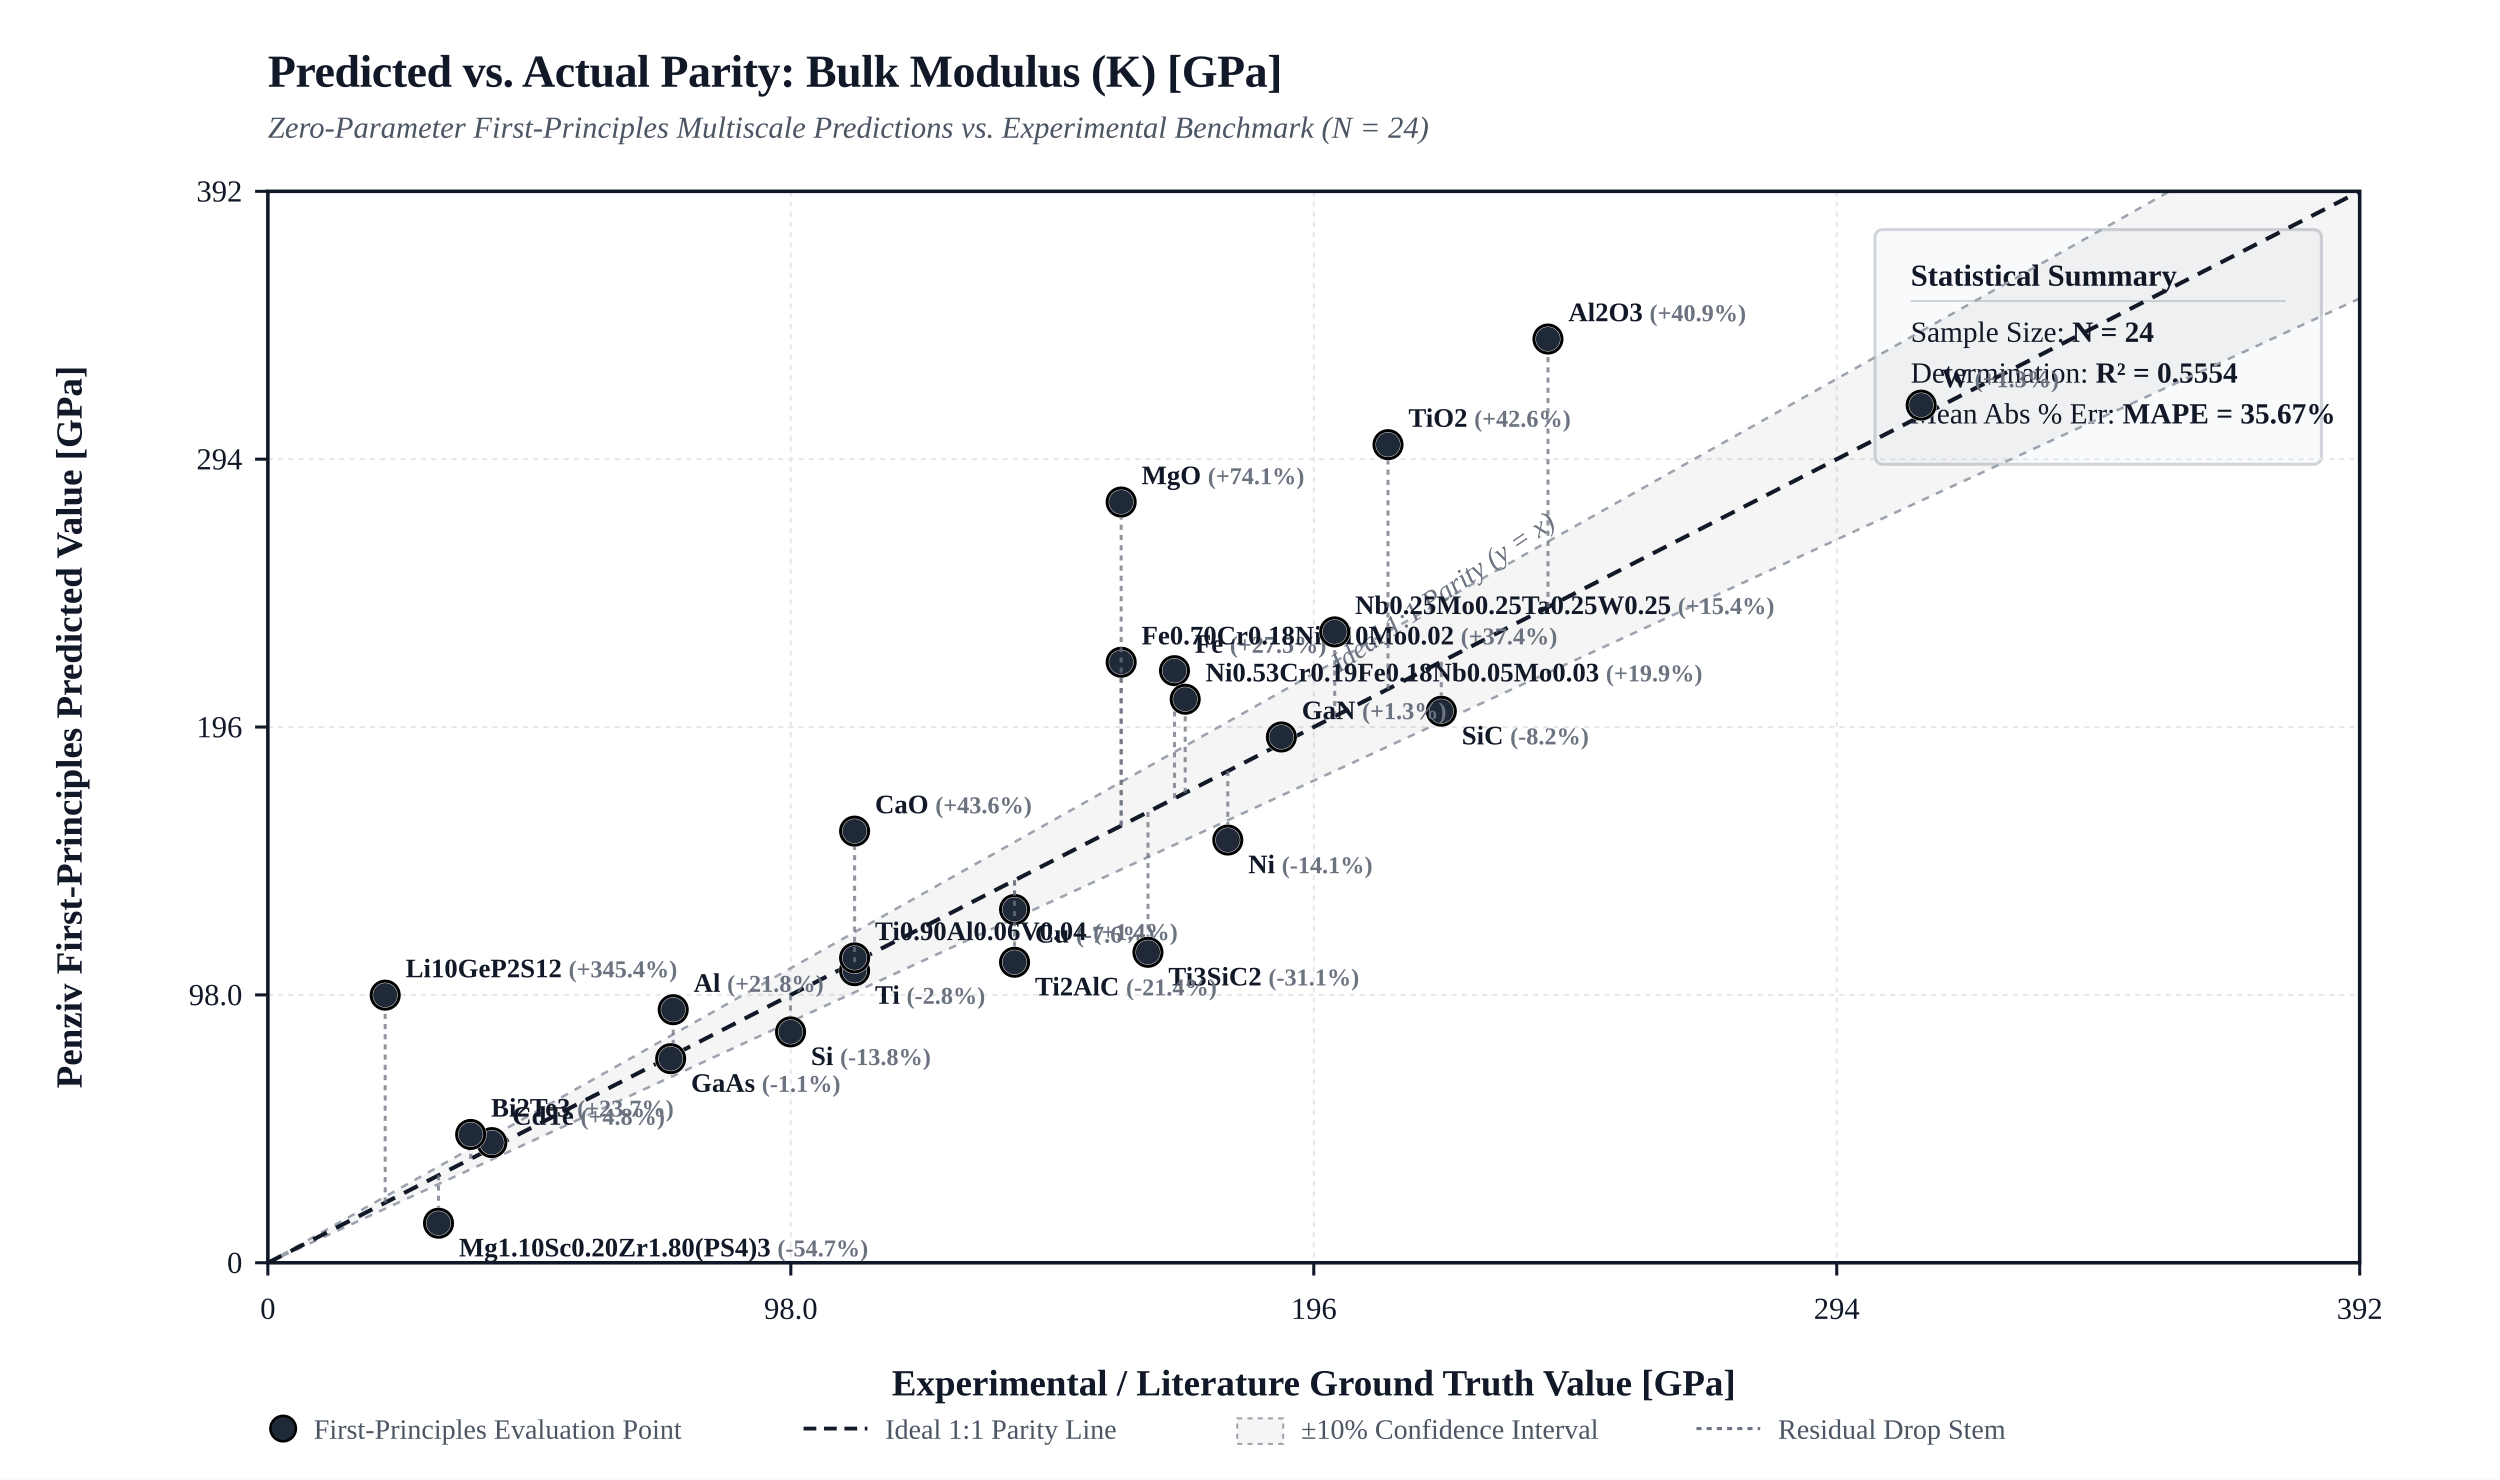
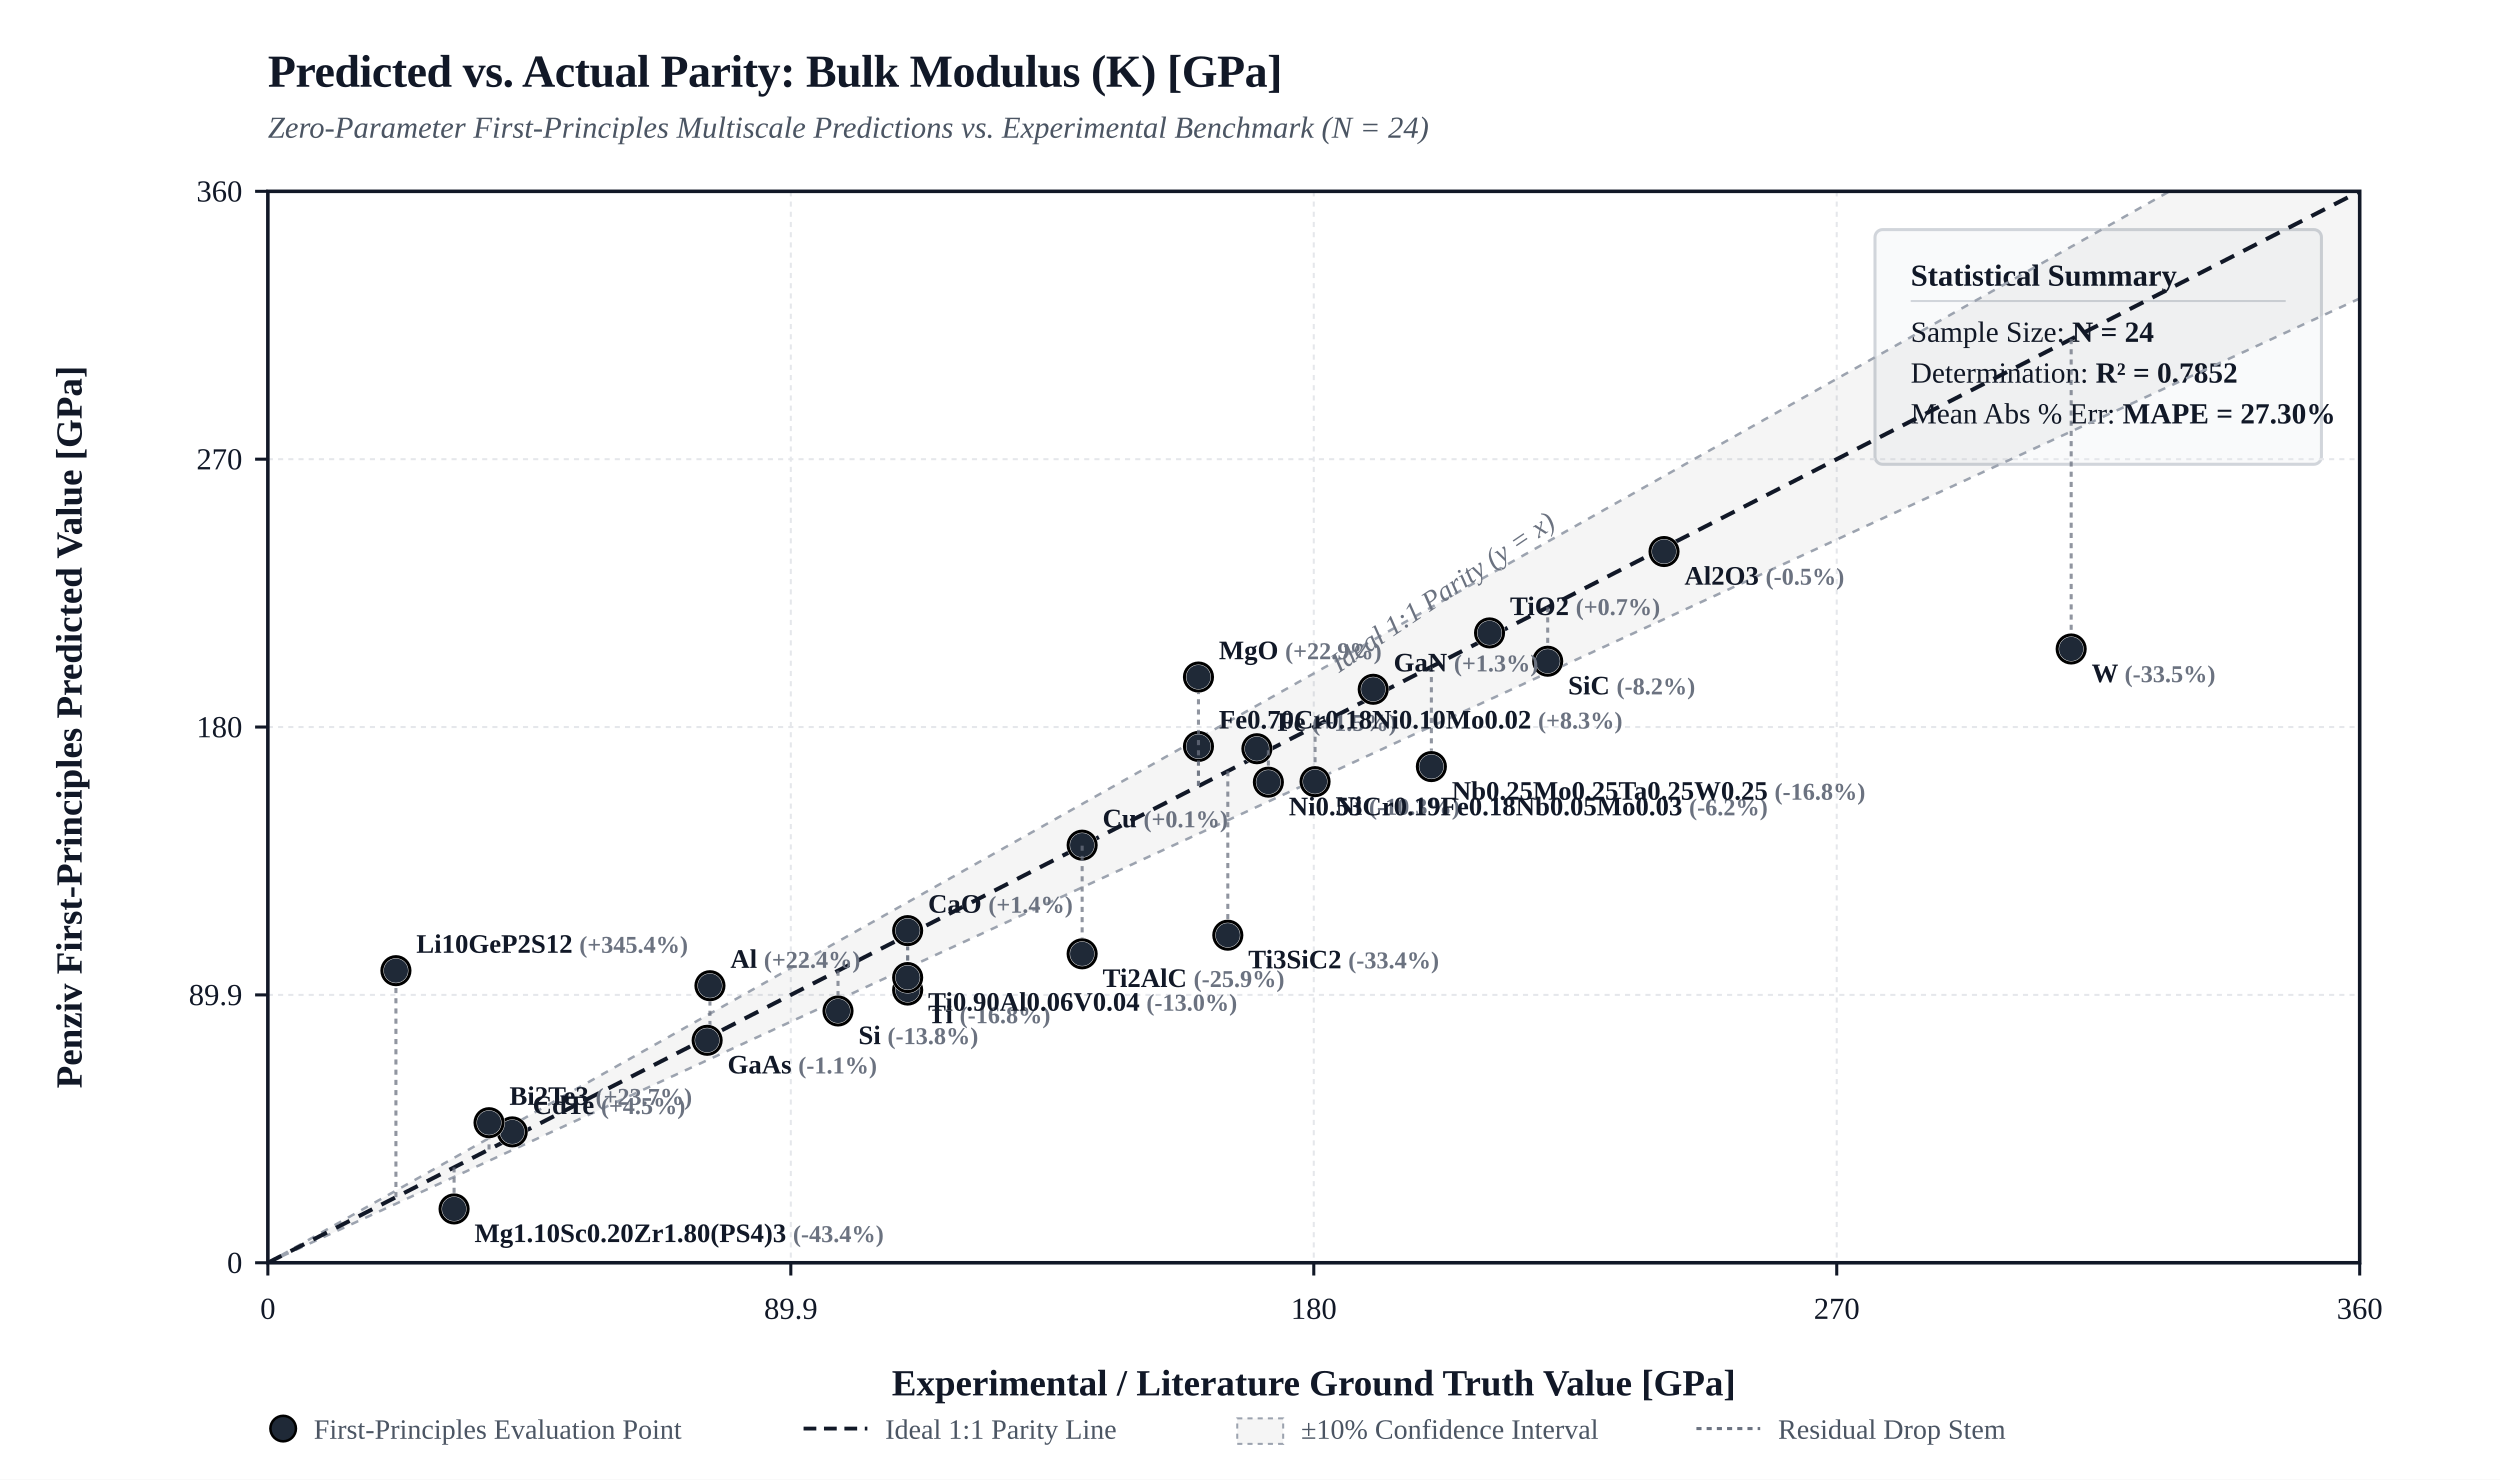
<svg xmlns="http://www.w3.org/2000/svg" viewBox="0 0 980 580" width="100%" height="auto" style="background-color: #FFFFFF; border: 1px solid #E5E7EB; border-radius: 4px; font-family: 'Times New Roman', Times, 'DejaVu Serif', 'TeX Gyre Termes', Georgia, serif;">
  <defs>
    <clipPath id="plotClip">
      <rect x="105" y="75" width="820" height="420" />
    </clipPath>
  </defs>
  <rect x="0" y="0" width="980" height="580" fill="#FFFFFF" />
  <text x="105" y="34" fill="#111827" font-size="18" font-weight="bold" letter-spacing="-0.01em">Predicted vs. Actual Parity: Bulk Modulus (K) [GPa]</text>
  <text x="105" y="54" fill="#4B5563" font-size="12" font-style="italic">Zero-Parameter First-Principles Multiscale Predictions vs. Experimental Benchmark (N = 24)</text>
  <g transform="translate(735, 90)">
    <rect width="175" height="92" rx="3" fill="#F9FAFB" stroke="#D1D5DB" stroke-width="1.2" />
    <text x="14" y="22" fill="#111827" font-size="12" font-weight="bold">Statistical Summary</text>
    <line x1="14" y1="28" x2="161" y2="28" stroke="#D1D5DB" stroke-width="0.8" />
    <text x="14" y="44" fill="#111827" font-size="11.5">Sample Size: <tspan font-weight="bold">N = 24</tspan>
    </text>
-     <text x="14" y="60" fill="#111827" font-size="11.5">Determination: <tspan font-weight="bold">R² = 0.5554</tspan>
+     <text x="14" y="60" fill="#111827" font-size="11.5">Determination: <tspan font-weight="bold">R² = 0.7852</tspan>
    </text>
-     <text x="14" y="76" fill="#111827" font-size="11.5">Mean Abs % Err: <tspan font-weight="bold">MAPE = 35.67%</tspan>
+     <text x="14" y="76" fill="#111827" font-size="11.5">Mean Abs % Err: <tspan font-weight="bold">MAPE = 27.30%</tspan>
    </text>
  </g>
  <line x1="105.0" y1="75" x2="105.0" y2="495" stroke="#E5E7EB" stroke-width="0.8" stroke-dasharray="2,2" />
  <line x1="105" y1="495.0" x2="925" y2="495.0" stroke="#E5E7EB" stroke-width="0.8" stroke-dasharray="2,2" />
  <line x1="100" y1="495.0" x2="105" y2="495.0" stroke="#111827" stroke-width="1.2" />
  <text x="95" y="499.0" fill="#111827" font-size="12" font-weight="500" text-anchor="end">0</text>
  <line x1="105.0" y1="495" x2="105.0" y2="500" stroke="#111827" stroke-width="1.2" />
  <text x="105.0" y="517.0" fill="#111827" font-size="12" font-weight="500" text-anchor="middle">0</text>
  <line x1="310.0" y1="75" x2="310.0" y2="495" stroke="#E5E7EB" stroke-width="0.8" stroke-dasharray="2,2" />
  <line x1="105" y1="390.0" x2="925" y2="390.0" stroke="#E5E7EB" stroke-width="0.8" stroke-dasharray="2,2" />
  <line x1="100" y1="390.0" x2="105" y2="390.0" stroke="#111827" stroke-width="1.2" />
-   <text x="95" y="394.0" fill="#111827" font-size="12" font-weight="500" text-anchor="end">98.0</text>
+   <text x="95" y="394.0" fill="#111827" font-size="12" font-weight="500" text-anchor="end">89.9</text>
  <line x1="310.0" y1="495" x2="310.0" y2="500" stroke="#111827" stroke-width="1.2" />
-   <text x="310.0" y="517.0" fill="#111827" font-size="12" font-weight="500" text-anchor="middle">98.0</text>
+   <text x="310.0" y="517.0" fill="#111827" font-size="12" font-weight="500" text-anchor="middle">89.9</text>
  <line x1="515.0" y1="75" x2="515.0" y2="495" stroke="#E5E7EB" stroke-width="0.8" stroke-dasharray="2,2" />
  <line x1="105" y1="285.0" x2="925" y2="285.0" stroke="#E5E7EB" stroke-width="0.8" stroke-dasharray="2,2" />
  <line x1="100" y1="285.0" x2="105" y2="285.0" stroke="#111827" stroke-width="1.2" />
-   <text x="95" y="289.0" fill="#111827" font-size="12" font-weight="500" text-anchor="end">196</text>
+   <text x="95" y="289.0" fill="#111827" font-size="12" font-weight="500" text-anchor="end">180</text>
  <line x1="515.0" y1="495" x2="515.0" y2="500" stroke="#111827" stroke-width="1.2" />
-   <text x="515.0" y="517.0" fill="#111827" font-size="12" font-weight="500" text-anchor="middle">196</text>
+   <text x="515.0" y="517.0" fill="#111827" font-size="12" font-weight="500" text-anchor="middle">180</text>
  <line x1="720.0" y1="75" x2="720.0" y2="495" stroke="#E5E7EB" stroke-width="0.8" stroke-dasharray="2,2" />
  <line x1="105" y1="180.0" x2="925" y2="180.0" stroke="#E5E7EB" stroke-width="0.8" stroke-dasharray="2,2" />
  <line x1="100" y1="180.0" x2="105" y2="180.0" stroke="#111827" stroke-width="1.2" />
-   <text x="95" y="184.0" fill="#111827" font-size="12" font-weight="500" text-anchor="end">294</text>
+   <text x="95" y="184.0" fill="#111827" font-size="12" font-weight="500" text-anchor="end">270</text>
  <line x1="720.0" y1="495" x2="720.0" y2="500" stroke="#111827" stroke-width="1.2" />
-   <text x="720.0" y="517.0" fill="#111827" font-size="12" font-weight="500" text-anchor="middle">294</text>
+   <text x="720.0" y="517.0" fill="#111827" font-size="12" font-weight="500" text-anchor="middle">270</text>
  <line x1="925.0" y1="75" x2="925.0" y2="495" stroke="#E5E7EB" stroke-width="0.8" stroke-dasharray="2,2" />
  <line x1="105" y1="75.0" x2="925" y2="75.0" stroke="#E5E7EB" stroke-width="0.8" stroke-dasharray="2,2" />
  <line x1="100" y1="75.0" x2="105" y2="75.0" stroke="#111827" stroke-width="1.2" />
-   <text x="95" y="79.0" fill="#111827" font-size="12" font-weight="500" text-anchor="end">392</text>
+   <text x="95" y="79.0" fill="#111827" font-size="12" font-weight="500" text-anchor="end">360</text>
  <line x1="925.0" y1="495" x2="925.0" y2="500" stroke="#111827" stroke-width="1.2" />
-   <text x="925.0" y="517.0" fill="#111827" font-size="12" font-weight="500" text-anchor="middle">392</text>
+   <text x="925.0" y="517.0" fill="#111827" font-size="12" font-weight="500" text-anchor="middle">360</text>
  <polygon points="105.0,495.0 925.0,33.0 925.0,117.0 105.0,495.0" fill="rgba(0, 0, 0, 0.04)" clip-path="url(#plotClip)" />
  <line x1="105.0" y1="495.0" x2="925.0" y2="33.0" stroke="#9CA3AF" stroke-width="1.0" stroke-dasharray="3,3" clip-path="url(#plotClip)" />
  <line x1="105.0" y1="495.0" x2="925.0" y2="117.0" stroke="#9CA3AF" stroke-width="1.0" stroke-dasharray="3,3" clip-path="url(#plotClip)" />
  <line x1="105.0" y1="495.0" x2="925.0" y2="75.0" stroke="#111827" stroke-width="1.6" stroke-dasharray="6,4" clip-path="url(#plotClip)" />
  <text x="535.0" y="273.0" fill="#6B7280" font-size="11" font-style="italic" transform="rotate(-34 515.0 285.0)">Ideal 1:1 Parity (y = x)</text>
  <rect x="105" y="75" width="820" height="420" fill="none" stroke="#111827" stroke-width="1.4" />
  <text x="515.0" y="547.0" fill="#111827" font-size="14.5" font-weight="bold" text-anchor="middle">Experimental / Literature Ground Truth Value [GPa]</text>
  <text x="32" y="285.0" fill="#111827" font-size="14.5" font-weight="bold" text-anchor="middle" transform="rotate(-90 32 285.0)">Penziv First-Principles Predicted Value [GPa]</text>
-   <line x1="397.7" y1="345.1" x2="397.7" y2="356.5" stroke="#6B7280" stroke-width="1.2" stroke-dasharray="2,2" opacity="0.75" clip-path="url(#plotClip)" />
-   <circle cx="397.7" cy="356.5" r="5.5" fill="#1F2937" stroke="#FFFFFF" stroke-width="1.5" />
-   <circle cx="397.7" cy="356.5" r="5.5" fill="none" stroke="#000000" stroke-width="1.2" />
-   <text x="405.7" y="369.5" fill="#111827" font-size="10.5" font-weight="600" text-anchor="start">Cu <tspan fill="#6B7280" font-size="9.5">(-7.6%)</tspan>
+   <line x1="424.2" y1="331.5" x2="424.2" y2="331.3" stroke="#6B7280" stroke-width="1.2" stroke-dasharray="2,2" opacity="0.75" clip-path="url(#plotClip)" />
+   <circle cx="424.2" cy="331.3" r="5.5" fill="#1F2937" stroke="#FFFFFF" stroke-width="1.5" />
+   <circle cx="424.2" cy="331.3" r="5.5" fill="none" stroke="#000000" stroke-width="1.2" />
+   <text x="432.2" y="324.3" fill="#111827" font-size="10.5" font-weight="600" text-anchor="start">Cu <tspan fill="#6B7280" font-size="9.5">(+0.1%)</tspan>
  </text>
-   <line x1="263.9" y1="413.6" x2="263.9" y2="395.8" stroke="#6B7280" stroke-width="1.2" stroke-dasharray="2,2" opacity="0.75" clip-path="url(#plotClip)" />
-   <circle cx="263.9" cy="395.8" r="5.5" fill="#1F2937" stroke="#FFFFFF" stroke-width="1.5" />
-   <circle cx="263.9" cy="395.8" r="5.5" fill="none" stroke="#000000" stroke-width="1.2" />
-   <text x="271.9" y="388.8" fill="#111827" font-size="10.5" font-weight="600" text-anchor="start">Al <tspan fill="#6B7280" font-size="9.5">(+21.8%)</tspan>
+   <line x1="278.3" y1="406.2" x2="278.3" y2="386.4" stroke="#6B7280" stroke-width="1.2" stroke-dasharray="2,2" opacity="0.75" clip-path="url(#plotClip)" />
+   <circle cx="278.3" cy="386.4" r="5.5" fill="#1F2937" stroke="#FFFFFF" stroke-width="1.5" />
+   <circle cx="278.3" cy="386.4" r="5.5" fill="none" stroke="#000000" stroke-width="1.2" />
+   <text x="286.3" y="379.4" fill="#111827" font-size="10.5" font-weight="600" text-anchor="start">Al <tspan fill="#6B7280" font-size="9.5">(+22.4%)</tspan>
  </text>
-   <line x1="481.3" y1="302.2" x2="481.3" y2="329.3" stroke="#6B7280" stroke-width="1.2" stroke-dasharray="2,2" opacity="0.75" clip-path="url(#plotClip)" />
-   <circle cx="481.3" cy="329.3" r="5.5" fill="#1F2937" stroke="#FFFFFF" stroke-width="1.5" />
-   <circle cx="481.3" cy="329.3" r="5.5" fill="none" stroke="#000000" stroke-width="1.2" />
-   <text x="489.3" y="342.3" fill="#111827" font-size="10.5" font-weight="600" text-anchor="start">Ni <tspan fill="#6B7280" font-size="9.5">(-14.1%)</tspan>
+   <line x1="515.5" y1="284.8" x2="515.5" y2="306.4" stroke="#6B7280" stroke-width="1.2" stroke-dasharray="2,2" opacity="0.75" clip-path="url(#plotClip)" />
+   <circle cx="515.5" cy="306.4" r="5.5" fill="#1F2937" stroke="#FFFFFF" stroke-width="1.5" />
+   <circle cx="515.5" cy="306.4" r="5.5" fill="none" stroke="#000000" stroke-width="1.2" />
+   <text x="523.5" y="319.4" fill="#111827" font-size="10.5" font-weight="600" text-anchor="start">Ni <tspan fill="#6B7280" font-size="9.5">(-10.3%)</tspan>
  </text>
-   <line x1="335.0" y1="377.2" x2="335.0" y2="380.5" stroke="#6B7280" stroke-width="1.2" stroke-dasharray="2,2" opacity="0.75" clip-path="url(#plotClip)" />
-   <circle cx="335.0" cy="380.5" r="5.5" fill="#1F2937" stroke="#FFFFFF" stroke-width="1.5" />
-   <circle cx="335.0" cy="380.5" r="5.5" fill="none" stroke="#000000" stroke-width="1.2" />
-   <text x="343.0" y="393.5" fill="#111827" font-size="10.5" font-weight="600" text-anchor="start">Ti <tspan fill="#6B7280" font-size="9.5">(-2.8%)</tspan>
+   <line x1="355.8" y1="366.5" x2="355.8" y2="388.1" stroke="#6B7280" stroke-width="1.2" stroke-dasharray="2,2" opacity="0.75" clip-path="url(#plotClip)" />
+   <circle cx="355.8" cy="388.1" r="5.5" fill="#1F2937" stroke="#FFFFFF" stroke-width="1.5" />
+   <circle cx="355.8" cy="388.1" r="5.5" fill="none" stroke="#000000" stroke-width="1.2" />
+   <text x="363.8" y="401.1" fill="#111827" font-size="10.5" font-weight="600" text-anchor="start">Ti <tspan fill="#6B7280" font-size="9.5">(-16.8%)</tspan>
  </text>
-   <line x1="753.1" y1="163.0" x2="753.1" y2="158.8" stroke="#6B7280" stroke-width="1.2" stroke-dasharray="2,2" opacity="0.75" clip-path="url(#plotClip)" />
-   <circle cx="753.1" cy="158.8" r="5.5" fill="#1F2937" stroke="#FFFFFF" stroke-width="1.5" />
-   <circle cx="753.1" cy="158.8" r="5.5" fill="none" stroke="#000000" stroke-width="1.2" />
-   <text x="761.1" y="151.8" fill="#111827" font-size="10.5" font-weight="600" text-anchor="start">W <tspan fill="#6B7280" font-size="9.5">(+1.3%)</tspan>
+   <line x1="811.9" y1="132.9" x2="811.9" y2="254.4" stroke="#6B7280" stroke-width="1.2" stroke-dasharray="2,2" opacity="0.75" clip-path="url(#plotClip)" />
+   <circle cx="811.9" cy="254.4" r="5.5" fill="#1F2937" stroke="#FFFFFF" stroke-width="1.5" />
+   <circle cx="811.9" cy="254.4" r="5.5" fill="none" stroke="#000000" stroke-width="1.2" />
+   <text x="819.9" y="267.4" fill="#111827" font-size="10.5" font-weight="600" text-anchor="start">W <tspan fill="#6B7280" font-size="9.5">(-33.5%)</tspan>
  </text>
-   <line x1="460.4" y1="312.9" x2="460.4" y2="262.9" stroke="#6B7280" stroke-width="1.2" stroke-dasharray="2,2" opacity="0.75" clip-path="url(#plotClip)" />
-   <circle cx="460.4" cy="262.9" r="5.5" fill="#1F2937" stroke="#FFFFFF" stroke-width="1.5" />
-   <circle cx="460.4" cy="262.9" r="5.5" fill="none" stroke="#000000" stroke-width="1.2" />
-   <text x="468.4" y="255.9" fill="#111827" font-size="10.5" font-weight="600" text-anchor="start">Fe <tspan fill="#6B7280" font-size="9.5">(+27.5%)</tspan>
+   <line x1="492.7" y1="296.4" x2="492.7" y2="293.5" stroke="#6B7280" stroke-width="1.2" stroke-dasharray="2,2" opacity="0.75" clip-path="url(#plotClip)" />
+   <circle cx="492.7" cy="293.5" r="5.5" fill="#1F2937" stroke="#FFFFFF" stroke-width="1.5" />
+   <circle cx="492.7" cy="293.5" r="5.5" fill="none" stroke="#000000" stroke-width="1.2" />
+   <text x="500.7" y="286.5" fill="#111827" font-size="10.5" font-weight="600" text-anchor="start">Fe <tspan fill="#6B7280" font-size="9.5">(+1.5%)</tspan>
  </text>
-   <line x1="439.5" y1="323.7" x2="439.5" y2="259.6" stroke="#6B7280" stroke-width="1.2" stroke-dasharray="2,2" opacity="0.75" clip-path="url(#plotClip)" />
-   <circle cx="439.5" cy="259.6" r="5.5" fill="#1F2937" stroke="#FFFFFF" stroke-width="1.5" />
-   <circle cx="439.5" cy="259.6" r="5.5" fill="none" stroke="#000000" stroke-width="1.2" />
-   <text x="447.5" y="252.6" fill="#111827" font-size="10.5" font-weight="600" text-anchor="start">Fe0.70Cr0.18Ni0.10Mo0.02 <tspan fill="#6B7280" font-size="9.5">(+37.4%)</tspan>
+   <line x1="469.8" y1="308.1" x2="469.8" y2="292.6" stroke="#6B7280" stroke-width="1.2" stroke-dasharray="2,2" opacity="0.75" clip-path="url(#plotClip)" />
+   <circle cx="469.8" cy="292.6" r="5.5" fill="#1F2937" stroke="#FFFFFF" stroke-width="1.5" />
+   <circle cx="469.8" cy="292.6" r="5.5" fill="none" stroke="#000000" stroke-width="1.2" />
+   <text x="477.8" y="285.6" fill="#111827" font-size="10.5" font-weight="600" text-anchor="start">Fe0.70Cr0.18Ni0.10Mo0.02 <tspan fill="#6B7280" font-size="9.5">(+8.3%)</tspan>
  </text>
-   <line x1="464.6" y1="310.8" x2="464.6" y2="274.1" stroke="#6B7280" stroke-width="1.2" stroke-dasharray="2,2" opacity="0.75" clip-path="url(#plotClip)" />
-   <circle cx="464.6" cy="274.1" r="5.5" fill="#1F2937" stroke="#FFFFFF" stroke-width="1.5" />
-   <circle cx="464.6" cy="274.1" r="5.5" fill="none" stroke="#000000" stroke-width="1.2" />
-   <text x="472.6" y="267.1" fill="#111827" font-size="10.5" font-weight="600" text-anchor="start">Ni0.53Cr0.19Fe0.18Nb0.05Mo0.03 <tspan fill="#6B7280" font-size="9.5">(+19.9%)</tspan>
+   <line x1="497.2" y1="294.1" x2="497.2" y2="306.6" stroke="#6B7280" stroke-width="1.2" stroke-dasharray="2,2" opacity="0.75" clip-path="url(#plotClip)" />
+   <circle cx="497.2" cy="306.6" r="5.5" fill="#1F2937" stroke="#FFFFFF" stroke-width="1.5" />
+   <circle cx="497.2" cy="306.6" r="5.5" fill="none" stroke="#000000" stroke-width="1.2" />
+   <text x="505.2" y="319.6" fill="#111827" font-size="10.5" font-weight="600" text-anchor="start">Ni0.53Cr0.19Fe0.18Nb0.05Mo0.03 <tspan fill="#6B7280" font-size="9.5">(-6.2%)</tspan>
  </text>
-   <line x1="335.0" y1="377.2" x2="335.0" y2="375.5" stroke="#6B7280" stroke-width="1.2" stroke-dasharray="2,2" opacity="0.75" clip-path="url(#plotClip)" />
-   <circle cx="335.0" cy="375.5" r="5.5" fill="#1F2937" stroke="#FFFFFF" stroke-width="1.5" />
-   <circle cx="335.0" cy="375.5" r="5.5" fill="none" stroke="#000000" stroke-width="1.2" />
-   <text x="343.0" y="368.5" fill="#111827" font-size="10.5" font-weight="600" text-anchor="start">Ti0.90Al0.06V0.04 <tspan fill="#6B7280" font-size="9.5">(+1.4%)</tspan>
+   <line x1="355.8" y1="366.5" x2="355.8" y2="383.2" stroke="#6B7280" stroke-width="1.2" stroke-dasharray="2,2" opacity="0.75" clip-path="url(#plotClip)" />
+   <circle cx="355.8" cy="383.2" r="5.5" fill="#1F2937" stroke="#FFFFFF" stroke-width="1.5" />
+   <circle cx="355.8" cy="383.2" r="5.5" fill="none" stroke="#000000" stroke-width="1.2" />
+   <text x="363.8" y="396.2" fill="#111827" font-size="10.5" font-weight="600" text-anchor="start">Ti0.90Al0.06V0.04 <tspan fill="#6B7280" font-size="9.5">(-13.0%)</tspan>
  </text>
-   <line x1="523.2" y1="280.8" x2="523.2" y2="247.7" stroke="#6B7280" stroke-width="1.2" stroke-dasharray="2,2" opacity="0.75" clip-path="url(#plotClip)" />
-   <circle cx="523.2" cy="247.7" r="5.5" fill="#1F2937" stroke="#FFFFFF" stroke-width="1.5" />
-   <circle cx="523.2" cy="247.7" r="5.5" fill="none" stroke="#000000" stroke-width="1.2" />
-   <text x="531.2" y="240.7" fill="#111827" font-size="10.5" font-weight="600" text-anchor="start">Nb0.25Mo0.25Ta0.25W0.25 <tspan fill="#6B7280" font-size="9.5">(+15.4%)</tspan>
+   <line x1="561.1" y1="261.4" x2="561.1" y2="300.5" stroke="#6B7280" stroke-width="1.2" stroke-dasharray="2,2" opacity="0.75" clip-path="url(#plotClip)" />
+   <circle cx="561.1" cy="300.5" r="5.5" fill="#1F2937" stroke="#FFFFFF" stroke-width="1.5" />
+   <circle cx="561.1" cy="300.5" r="5.5" fill="none" stroke="#000000" stroke-width="1.2" />
+   <text x="569.1" y="313.5" fill="#111827" font-size="10.5" font-weight="600" text-anchor="start">Nb0.25Mo0.25Ta0.25W0.25 <tspan fill="#6B7280" font-size="9.5">(-16.8%)</tspan>
  </text>
-   <line x1="450.0" y1="318.3" x2="450.0" y2="373.3" stroke="#6B7280" stroke-width="1.2" stroke-dasharray="2,2" opacity="0.75" clip-path="url(#plotClip)" />
-   <circle cx="450.0" cy="373.3" r="5.5" fill="#1F2937" stroke="#FFFFFF" stroke-width="1.5" />
-   <circle cx="450.0" cy="373.3" r="5.5" fill="none" stroke="#000000" stroke-width="1.2" />
-   <text x="458.0" y="386.3" fill="#111827" font-size="10.5" font-weight="600" text-anchor="start">Ti3SiC2 <tspan fill="#6B7280" font-size="9.5">(-31.1%)</tspan>
+   <line x1="481.3" y1="302.3" x2="481.3" y2="366.6" stroke="#6B7280" stroke-width="1.2" stroke-dasharray="2,2" opacity="0.75" clip-path="url(#plotClip)" />
+   <circle cx="481.3" cy="366.6" r="5.5" fill="#1F2937" stroke="#FFFFFF" stroke-width="1.5" />
+   <circle cx="481.3" cy="366.6" r="5.5" fill="none" stroke="#000000" stroke-width="1.2" />
+   <text x="489.3" y="379.6" fill="#111827" font-size="10.5" font-weight="600" text-anchor="start">Ti3SiC2 <tspan fill="#6B7280" font-size="9.5">(-33.4%)</tspan>
  </text>
-   <line x1="397.7" y1="345.1" x2="397.7" y2="377.2" stroke="#6B7280" stroke-width="1.2" stroke-dasharray="2,2" opacity="0.75" clip-path="url(#plotClip)" />
-   <circle cx="397.7" cy="377.2" r="5.5" fill="#1F2937" stroke="#FFFFFF" stroke-width="1.5" />
-   <circle cx="397.7" cy="377.2" r="5.5" fill="none" stroke="#000000" stroke-width="1.2" />
-   <text x="405.7" y="390.2" fill="#111827" font-size="10.5" font-weight="600" text-anchor="start">Ti2AlC <tspan fill="#6B7280" font-size="9.5">(-21.4%)</tspan>
+   <line x1="424.2" y1="331.5" x2="424.2" y2="373.9" stroke="#6B7280" stroke-width="1.2" stroke-dasharray="2,2" opacity="0.75" clip-path="url(#plotClip)" />
+   <circle cx="424.2" cy="373.9" r="5.5" fill="#1F2937" stroke="#FFFFFF" stroke-width="1.5" />
+   <circle cx="424.2" cy="373.9" r="5.5" fill="none" stroke="#000000" stroke-width="1.2" />
+   <text x="432.2" y="386.9" fill="#111827" font-size="10.5" font-weight="600" text-anchor="start">Ti2AlC <tspan fill="#6B7280" font-size="9.5">(-25.9%)</tspan>
  </text>
-   <line x1="335.0" y1="377.2" x2="335.0" y2="325.8" stroke="#6B7280" stroke-width="1.2" stroke-dasharray="2,2" opacity="0.75" clip-path="url(#plotClip)" />
-   <circle cx="335.0" cy="325.8" r="5.5" fill="#1F2937" stroke="#FFFFFF" stroke-width="1.5" />
-   <circle cx="335.0" cy="325.8" r="5.5" fill="none" stroke="#000000" stroke-width="1.2" />
-   <text x="343.0" y="318.8" fill="#111827" font-size="10.5" font-weight="600" text-anchor="start">CaO <tspan fill="#6B7280" font-size="9.5">(+43.6%)</tspan>
+   <line x1="355.8" y1="366.5" x2="355.8" y2="364.8" stroke="#6B7280" stroke-width="1.2" stroke-dasharray="2,2" opacity="0.75" clip-path="url(#plotClip)" />
+   <circle cx="355.8" cy="364.8" r="5.5" fill="#1F2937" stroke="#FFFFFF" stroke-width="1.5" />
+   <circle cx="355.8" cy="364.8" r="5.5" fill="none" stroke="#000000" stroke-width="1.2" />
+   <text x="363.8" y="357.8" fill="#111827" font-size="10.5" font-weight="600" text-anchor="start">CaO <tspan fill="#6B7280" font-size="9.5">(+1.4%)</tspan>
  </text>
-   <line x1="439.5" y1="323.7" x2="439.5" y2="196.8" stroke="#6B7280" stroke-width="1.2" stroke-dasharray="2,2" opacity="0.75" clip-path="url(#plotClip)" />
-   <circle cx="439.5" cy="196.8" r="5.5" fill="#1F2937" stroke="#FFFFFF" stroke-width="1.5" />
-   <circle cx="439.5" cy="196.8" r="5.5" fill="none" stroke="#000000" stroke-width="1.2" />
-   <text x="447.5" y="189.8" fill="#111827" font-size="10.5" font-weight="600" text-anchor="start">MgO <tspan fill="#6B7280" font-size="9.5">(+74.1%)</tspan>
+   <line x1="469.8" y1="308.1" x2="469.8" y2="265.4" stroke="#6B7280" stroke-width="1.2" stroke-dasharray="2,2" opacity="0.75" clip-path="url(#plotClip)" />
+   <circle cx="469.8" cy="265.4" r="5.5" fill="#1F2937" stroke="#FFFFFF" stroke-width="1.5" />
+   <circle cx="469.8" cy="265.4" r="5.5" fill="none" stroke="#000000" stroke-width="1.2" />
+   <text x="477.8" y="258.4" fill="#111827" font-size="10.5" font-weight="600" text-anchor="start">MgO <tspan fill="#6B7280" font-size="9.5">(+22.9%)</tspan>
  </text>
-   <line x1="606.8" y1="238.0" x2="606.8" y2="132.9" stroke="#6B7280" stroke-width="1.2" stroke-dasharray="2,2" opacity="0.75" clip-path="url(#plotClip)" />
-   <circle cx="606.8" cy="132.9" r="5.5" fill="#1F2937" stroke="#FFFFFF" stroke-width="1.5" />
-   <circle cx="606.8" cy="132.9" r="5.5" fill="none" stroke="#000000" stroke-width="1.2" />
-   <text x="614.8" y="125.9" fill="#111827" font-size="10.5" font-weight="600" text-anchor="start">Al2O3 <tspan fill="#6B7280" font-size="9.5">(+40.9%)</tspan>
+   <line x1="652.3" y1="214.7" x2="652.3" y2="216.2" stroke="#6B7280" stroke-width="1.2" stroke-dasharray="2,2" opacity="0.75" clip-path="url(#plotClip)" />
+   <circle cx="652.3" cy="216.2" r="5.5" fill="#1F2937" stroke="#FFFFFF" stroke-width="1.5" />
+   <circle cx="652.3" cy="216.2" r="5.5" fill="none" stroke="#000000" stroke-width="1.2" />
+   <text x="660.3" y="229.2" fill="#111827" font-size="10.5" font-weight="600" text-anchor="start">Al2O3 <tspan fill="#6B7280" font-size="9.5">(-0.5%)</tspan>
  </text>
-   <line x1="544.1" y1="270.1" x2="544.1" y2="174.3" stroke="#6B7280" stroke-width="1.2" stroke-dasharray="2,2" opacity="0.75" clip-path="url(#plotClip)" />
-   <circle cx="544.1" cy="174.3" r="5.5" fill="#1F2937" stroke="#FFFFFF" stroke-width="1.5" />
-   <circle cx="544.1" cy="174.3" r="5.5" fill="none" stroke="#000000" stroke-width="1.2" />
-   <text x="552.1" y="167.3" fill="#111827" font-size="10.5" font-weight="600" text-anchor="start">TiO2 <tspan fill="#6B7280" font-size="9.5">(+42.6%)</tspan>
+   <line x1="583.9" y1="249.7" x2="583.9" y2="248.1" stroke="#6B7280" stroke-width="1.2" stroke-dasharray="2,2" opacity="0.75" clip-path="url(#plotClip)" />
+   <circle cx="583.9" cy="248.1" r="5.5" fill="#1F2937" stroke="#FFFFFF" stroke-width="1.5" />
+   <circle cx="583.9" cy="248.1" r="5.5" fill="none" stroke="#000000" stroke-width="1.2" />
+   <text x="591.9" y="241.1" fill="#111827" font-size="10.5" font-weight="600" text-anchor="start">TiO2 <tspan fill="#6B7280" font-size="9.5">(+0.7%)</tspan>
  </text>
-   <line x1="565.0" y1="259.4" x2="565.0" y2="278.8" stroke="#6B7280" stroke-width="1.2" stroke-dasharray="2,2" opacity="0.75" clip-path="url(#plotClip)" />
-   <circle cx="565.0" cy="278.8" r="5.5" fill="#1F2937" stroke="#FFFFFF" stroke-width="1.5" />
-   <circle cx="565.0" cy="278.8" r="5.5" fill="none" stroke="#000000" stroke-width="1.2" />
-   <text x="573.0" y="291.8" fill="#111827" font-size="10.5" font-weight="600" text-anchor="start">SiC <tspan fill="#6B7280" font-size="9.5">(-8.2%)</tspan>
+   <line x1="606.7" y1="238.0" x2="606.7" y2="259.2" stroke="#6B7280" stroke-width="1.2" stroke-dasharray="2,2" opacity="0.75" clip-path="url(#plotClip)" />
+   <circle cx="606.7" cy="259.2" r="5.5" fill="#1F2937" stroke="#FFFFFF" stroke-width="1.5" />
+   <circle cx="606.7" cy="259.2" r="5.5" fill="none" stroke="#000000" stroke-width="1.2" />
+   <text x="614.7" y="272.2" fill="#111827" font-size="10.5" font-weight="600" text-anchor="start">SiC <tspan fill="#6B7280" font-size="9.5">(-8.2%)</tspan>
  </text>
-   <line x1="502.3" y1="291.5" x2="502.3" y2="288.9" stroke="#6B7280" stroke-width="1.2" stroke-dasharray="2,2" opacity="0.75" clip-path="url(#plotClip)" />
-   <circle cx="502.3" cy="288.9" r="5.5" fill="#1F2937" stroke="#FFFFFF" stroke-width="1.5" />
-   <circle cx="502.3" cy="288.9" r="5.5" fill="none" stroke="#000000" stroke-width="1.2" />
-   <text x="510.3" y="281.9" fill="#111827" font-size="10.5" font-weight="600" text-anchor="start">GaN <tspan fill="#6B7280" font-size="9.5">(+1.3%)</tspan>
+   <line x1="538.3" y1="273.1" x2="538.3" y2="270.2" stroke="#6B7280" stroke-width="1.2" stroke-dasharray="2,2" opacity="0.75" clip-path="url(#plotClip)" />
+   <circle cx="538.3" cy="270.2" r="5.5" fill="#1F2937" stroke="#FFFFFF" stroke-width="1.5" />
+   <circle cx="538.3" cy="270.2" r="5.5" fill="none" stroke="#000000" stroke-width="1.2" />
+   <text x="546.3" y="263.2" fill="#111827" font-size="10.5" font-weight="600" text-anchor="start">GaN <tspan fill="#6B7280" font-size="9.5">(+1.3%)</tspan>
  </text>
-   <line x1="309.9" y1="390.1" x2="309.9" y2="404.5" stroke="#6B7280" stroke-width="1.2" stroke-dasharray="2,2" opacity="0.75" clip-path="url(#plotClip)" />
-   <circle cx="309.9" cy="404.5" r="5.5" fill="#1F2937" stroke="#FFFFFF" stroke-width="1.5" />
-   <circle cx="309.9" cy="404.5" r="5.5" fill="none" stroke="#000000" stroke-width="1.2" />
-   <text x="317.9" y="417.5" fill="#111827" font-size="10.5" font-weight="600" text-anchor="start">Si <tspan fill="#6B7280" font-size="9.5">(-13.8%)</tspan>
+   <line x1="328.5" y1="380.5" x2="328.5" y2="396.3" stroke="#6B7280" stroke-width="1.2" stroke-dasharray="2,2" opacity="0.75" clip-path="url(#plotClip)" />
+   <circle cx="328.5" cy="396.3" r="5.5" fill="#1F2937" stroke="#FFFFFF" stroke-width="1.5" />
+   <circle cx="328.5" cy="396.3" r="5.5" fill="none" stroke="#000000" stroke-width="1.2" />
+   <text x="336.5" y="409.3" fill="#111827" font-size="10.5" font-weight="600" text-anchor="start">Si <tspan fill="#6B7280" font-size="9.5">(-13.8%)</tspan>
  </text>
-   <line x1="262.9" y1="414.1" x2="262.9" y2="415.0" stroke="#6B7280" stroke-width="1.2" stroke-dasharray="2,2" opacity="0.75" clip-path="url(#plotClip)" />
-   <circle cx="262.9" cy="415.0" r="5.5" fill="#1F2937" stroke="#FFFFFF" stroke-width="1.5" />
-   <circle cx="262.9" cy="415.0" r="5.5" fill="none" stroke="#000000" stroke-width="1.2" />
-   <text x="270.9" y="428.0" fill="#111827" font-size="10.5" font-weight="600" text-anchor="start">GaAs <tspan fill="#6B7280" font-size="9.5">(-1.1%)</tspan>
+   <line x1="277.2" y1="406.8" x2="277.2" y2="407.8" stroke="#6B7280" stroke-width="1.2" stroke-dasharray="2,2" opacity="0.75" clip-path="url(#plotClip)" />
+   <circle cx="277.2" cy="407.8" r="5.5" fill="#1F2937" stroke="#FFFFFF" stroke-width="1.5" />
+   <circle cx="277.2" cy="407.8" r="5.5" fill="none" stroke="#000000" stroke-width="1.2" />
+   <text x="285.2" y="420.8" fill="#111827" font-size="10.5" font-weight="600" text-anchor="start">GaAs <tspan fill="#6B7280" font-size="9.5">(-1.1%)</tspan>
  </text>
-   <line x1="192.8" y1="450.0" x2="192.8" y2="447.9" stroke="#6B7280" stroke-width="1.2" stroke-dasharray="2,2" opacity="0.75" clip-path="url(#plotClip)" />
-   <circle cx="192.8" cy="447.9" r="5.5" fill="#1F2937" stroke="#FFFFFF" stroke-width="1.5" />
-   <circle cx="192.8" cy="447.9" r="5.5" fill="none" stroke="#000000" stroke-width="1.2" />
-   <text x="200.8" y="440.9" fill="#111827" font-size="10.5" font-weight="600" text-anchor="start">CdTe <tspan fill="#6B7280" font-size="9.5">(+4.8%)</tspan>
+   <line x1="200.8" y1="445.9" x2="200.8" y2="443.7" stroke="#6B7280" stroke-width="1.2" stroke-dasharray="2,2" opacity="0.75" clip-path="url(#plotClip)" />
+   <circle cx="200.8" cy="443.7" r="5.5" fill="#1F2937" stroke="#FFFFFF" stroke-width="1.5" />
+   <circle cx="200.8" cy="443.7" r="5.5" fill="none" stroke="#000000" stroke-width="1.2" />
+   <text x="208.8" y="436.7" fill="#111827" font-size="10.5" font-weight="600" text-anchor="start">CdTe <tspan fill="#6B7280" font-size="9.5">(+4.5%)</tspan>
  </text>
-   <line x1="184.5" y1="454.3" x2="184.5" y2="444.7" stroke="#6B7280" stroke-width="1.2" stroke-dasharray="2,2" opacity="0.75" clip-path="url(#plotClip)" />
-   <circle cx="184.5" cy="444.7" r="5.5" fill="#1F2937" stroke="#FFFFFF" stroke-width="1.5" />
-   <circle cx="184.5" cy="444.7" r="5.5" fill="none" stroke="#000000" stroke-width="1.2" />
-   <text x="192.5" y="437.7" fill="#111827" font-size="10.5" font-weight="600" text-anchor="start">Bi2Te3 <tspan fill="#6B7280" font-size="9.5">(+23.7%)</tspan>
+   <line x1="191.7" y1="450.6" x2="191.7" y2="440.1" stroke="#6B7280" stroke-width="1.2" stroke-dasharray="2,2" opacity="0.75" clip-path="url(#plotClip)" />
+   <circle cx="191.7" cy="440.1" r="5.5" fill="#1F2937" stroke="#FFFFFF" stroke-width="1.5" />
+   <circle cx="191.7" cy="440.1" r="5.5" fill="none" stroke="#000000" stroke-width="1.2" />
+   <text x="199.7" y="433.1" fill="#111827" font-size="10.5" font-weight="600" text-anchor="start">Bi2Te3 <tspan fill="#6B7280" font-size="9.5">(+23.7%)</tspan>
  </text>
-   <line x1="171.9" y1="460.7" x2="171.9" y2="479.5" stroke="#6B7280" stroke-width="1.2" stroke-dasharray="2,2" opacity="0.75" clip-path="url(#plotClip)" />
-   <circle cx="171.9" cy="479.5" r="5.5" fill="#1F2937" stroke="#FFFFFF" stroke-width="1.5" />
-   <circle cx="171.9" cy="479.5" r="5.5" fill="none" stroke="#000000" stroke-width="1.2" />
-   <text x="179.9" y="492.5" fill="#111827" font-size="10.5" font-weight="600" text-anchor="start">Mg1.10Sc0.20Zr1.80(PS4)3 <tspan fill="#6B7280" font-size="9.5">(-54.7%)</tspan>
+   <line x1="178.0" y1="457.6" x2="178.0" y2="473.9" stroke="#6B7280" stroke-width="1.2" stroke-dasharray="2,2" opacity="0.75" clip-path="url(#plotClip)" />
+   <circle cx="178.0" cy="473.9" r="5.5" fill="#1F2937" stroke="#FFFFFF" stroke-width="1.5" />
+   <circle cx="178.0" cy="473.9" r="5.5" fill="none" stroke="#000000" stroke-width="1.2" />
+   <text x="186.0" y="486.9" fill="#111827" font-size="10.5" font-weight="600" text-anchor="start">Mg1.10Sc0.20Zr1.80(PS4)3 <tspan fill="#6B7280" font-size="9.5">(-43.4%)</tspan>
  </text>
-   <line x1="151.0" y1="471.4" x2="151.0" y2="390.1" stroke="#6B7280" stroke-width="1.2" stroke-dasharray="2,2" opacity="0.75" clip-path="url(#plotClip)" />
-   <circle cx="151.0" cy="390.1" r="5.5" fill="#1F2937" stroke="#FFFFFF" stroke-width="1.5" />
-   <circle cx="151.0" cy="390.1" r="5.5" fill="none" stroke="#000000" stroke-width="1.2" />
-   <text x="159.0" y="383.1" fill="#111827" font-size="10.5" font-weight="600" text-anchor="start">Li10GeP2S12 <tspan fill="#6B7280" font-size="9.5">(+345.4%)</tspan>
+   <line x1="155.2" y1="469.3" x2="155.2" y2="380.5" stroke="#6B7280" stroke-width="1.2" stroke-dasharray="2,2" opacity="0.75" clip-path="url(#plotClip)" />
+   <circle cx="155.2" cy="380.5" r="5.5" fill="#1F2937" stroke="#FFFFFF" stroke-width="1.5" />
+   <circle cx="155.2" cy="380.5" r="5.5" fill="none" stroke="#000000" stroke-width="1.2" />
+   <text x="163.2" y="373.5" fill="#111827" font-size="10.5" font-weight="600" text-anchor="start">Li10GeP2S12 <tspan fill="#6B7280" font-size="9.5">(+345.4%)</tspan>
  </text>
  <g transform="translate(105, 564)" font-size="11" fill="#4B5563">
    <circle cx="6" cy="-4" r="5" fill="#1F2937" stroke="#000000" stroke-width="1.0" />
    <text x="18" y="0">First-Principles Evaluation Point</text>
    <line x1="210" y1="-4" x2="235" y2="-4" stroke="#111827" stroke-dasharray="5,3" stroke-width="1.5" />
    <text x="242" y="0">Ideal 1:1 Parity Line</text>
    <rect x="380" y="-8" width="18" height="10" fill="rgba(0, 0, 0, 0.04)" stroke="#9CA3AF" stroke-dasharray="2,2" stroke-width="0.8" />
    <text x="405" y="0">±10% Confidence Interval</text>
    <line x1="560" y1="-4" x2="585" y2="-4" stroke="#6B7280" stroke-dasharray="2,2" stroke-width="1.2" />
    <text x="592" y="0">Residual Drop Stem</text>
  </g>
</svg>
